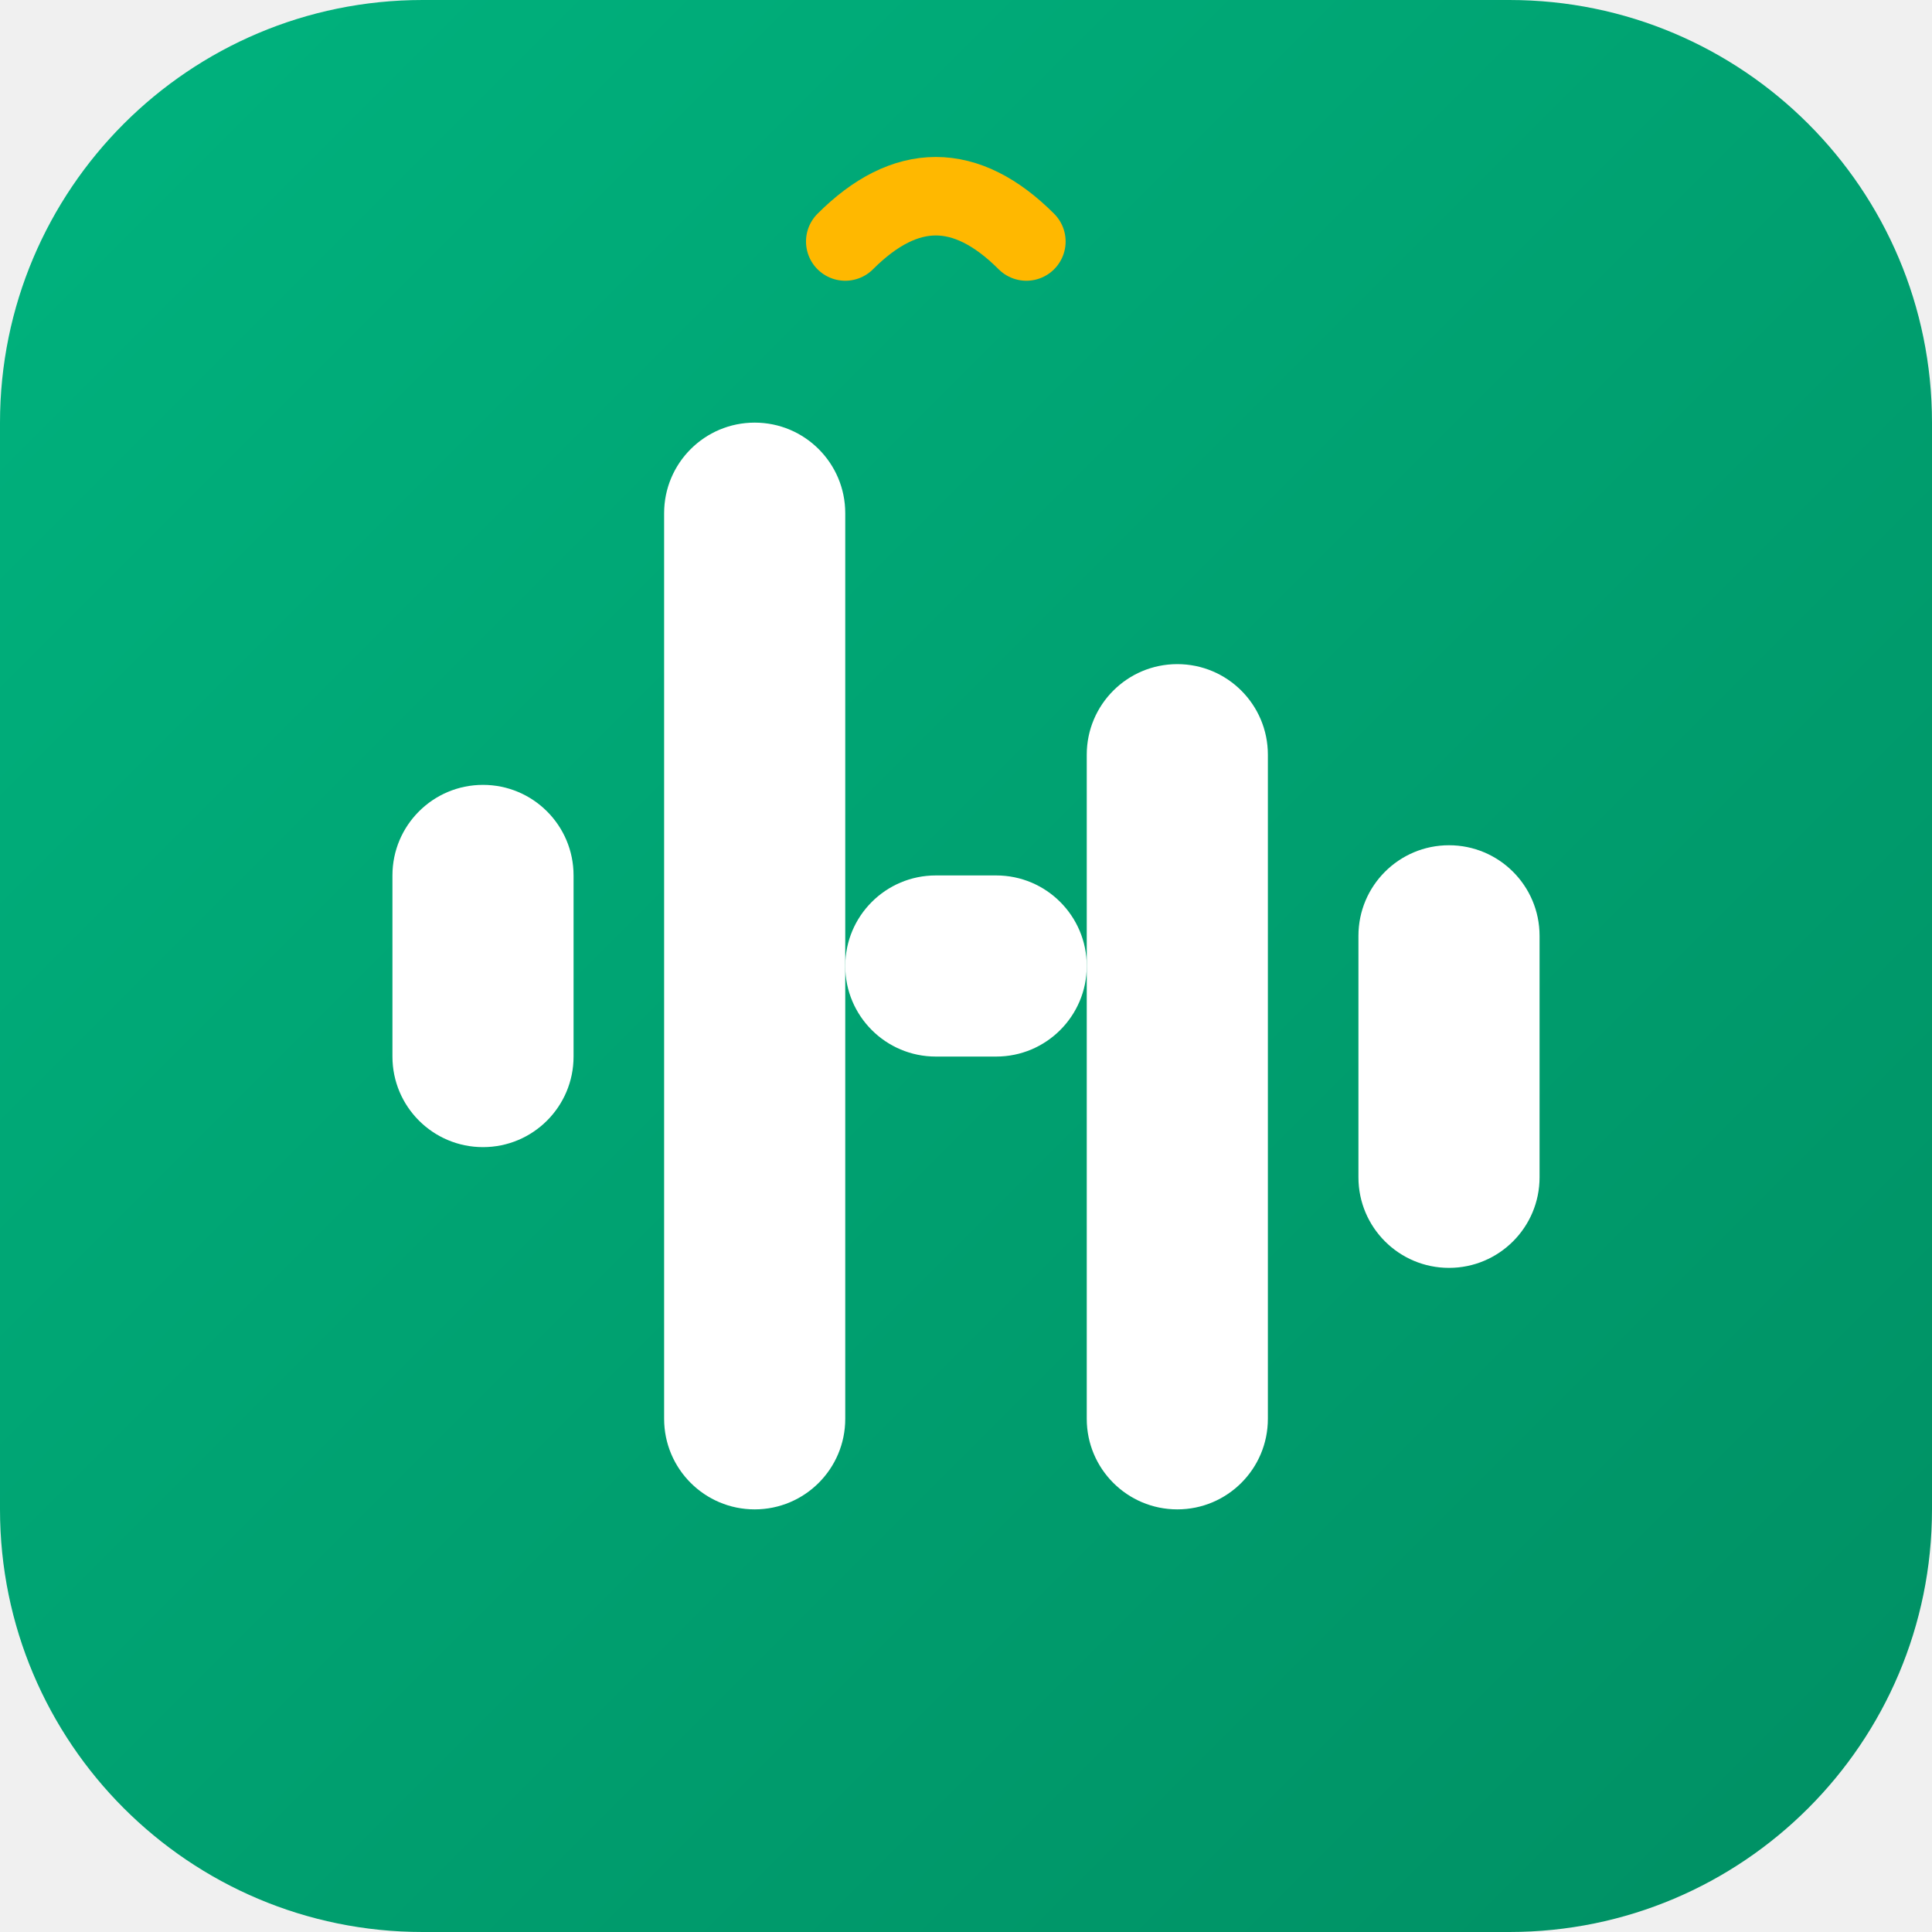
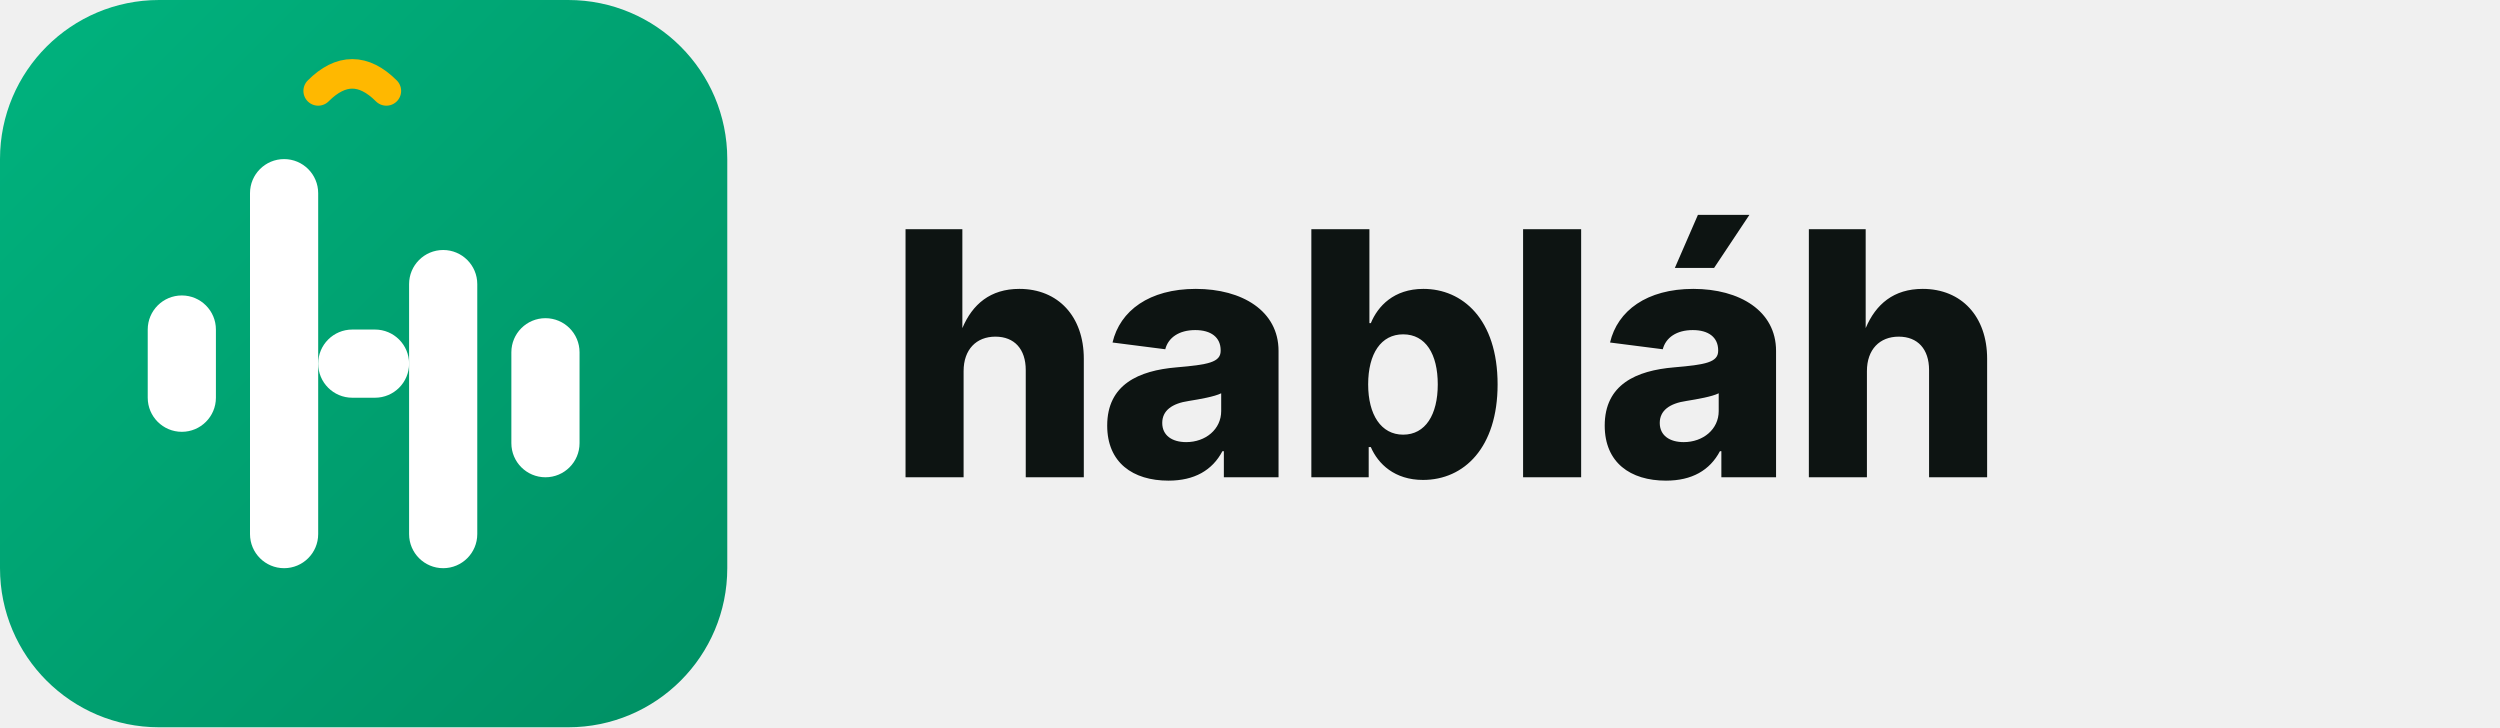
- <svg xmlns="http://www.w3.org/2000/svg" viewBox="0 0 64 64">
+ <svg xmlns="http://www.w3.org/2000/svg" viewBox="0 0 220 64" role="img" aria-label="habláh">
  <defs>
-     <linearGradient id="fg" x1="0" y1="0" x2="1" y2="1">
+     <linearGradient id="hg2" x1="0" y1="0" x2="1" y2="1">
      <stop offset="0%" stop-color="#00B37E" />
      <stop offset="100%" stop-color="#008F63" />
    </linearGradient>
  </defs>
-   <rect width="64" height="64" rx="14" fill="url(#fg)" />
+   <rect width="64" height="64" rx="14" fill="url(#hg2)" />
  <g fill="#FFFFFF">
    <rect x="13" y="26" width="6" height="12" rx="3" />
    <rect x="22" y="14" width="6" height="36" rx="3" />
    <rect x="28" y="29" width="8" height="6" rx="3" />
    <rect x="36" y="22" width="6" height="28" rx="3" />
    <rect x="45" y="28" width="6" height="14" rx="3" />
  </g>
  <path d="M 28 8 Q 31 5 34 8" stroke="#FFB800" stroke-width="2.6" fill="none" stroke-linecap="round" />
+   <text x="78" y="42" font-family="Sora, Inter, -apple-system, system-ui, sans-serif" font-weight="800" font-size="30" letter-spacing="-0.5" fill="#0D1412">habláh</text>
</svg>
